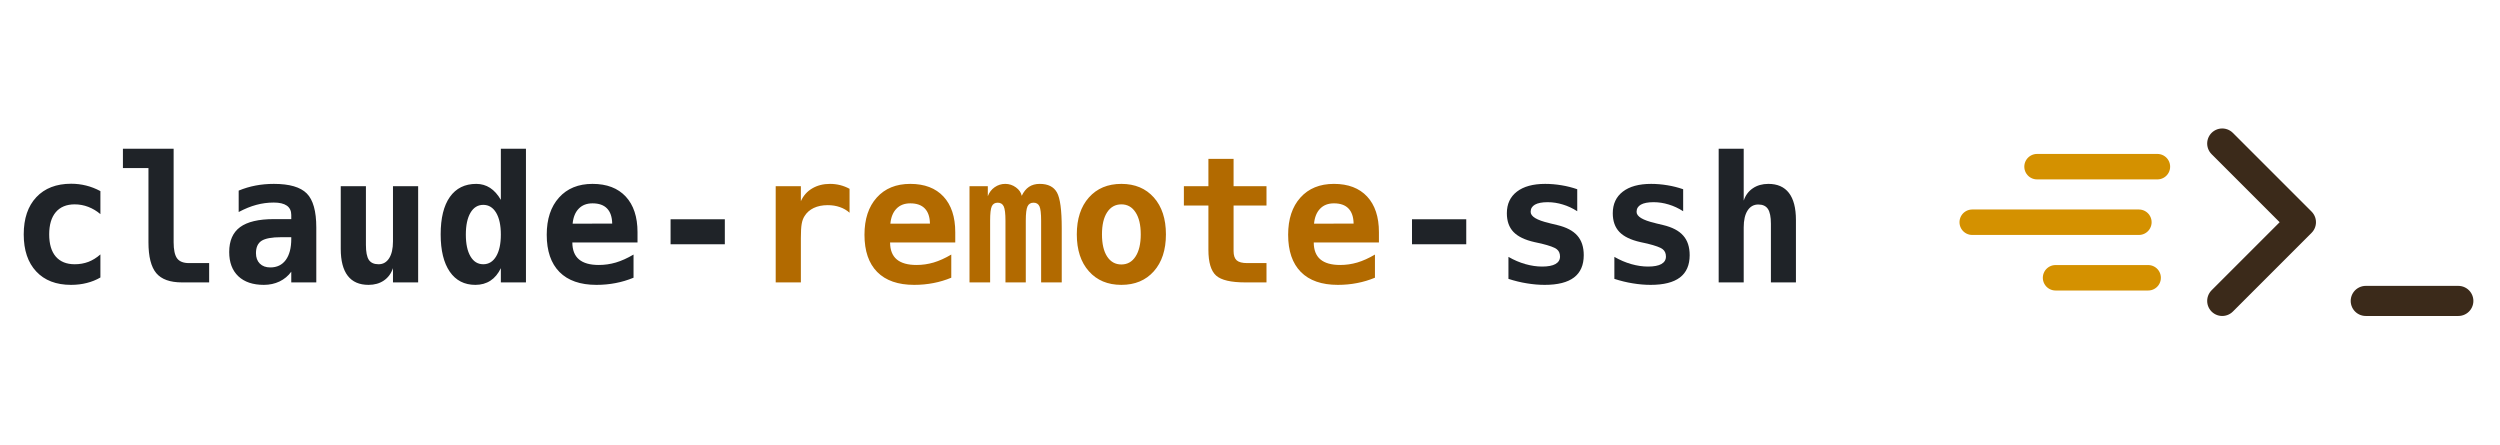
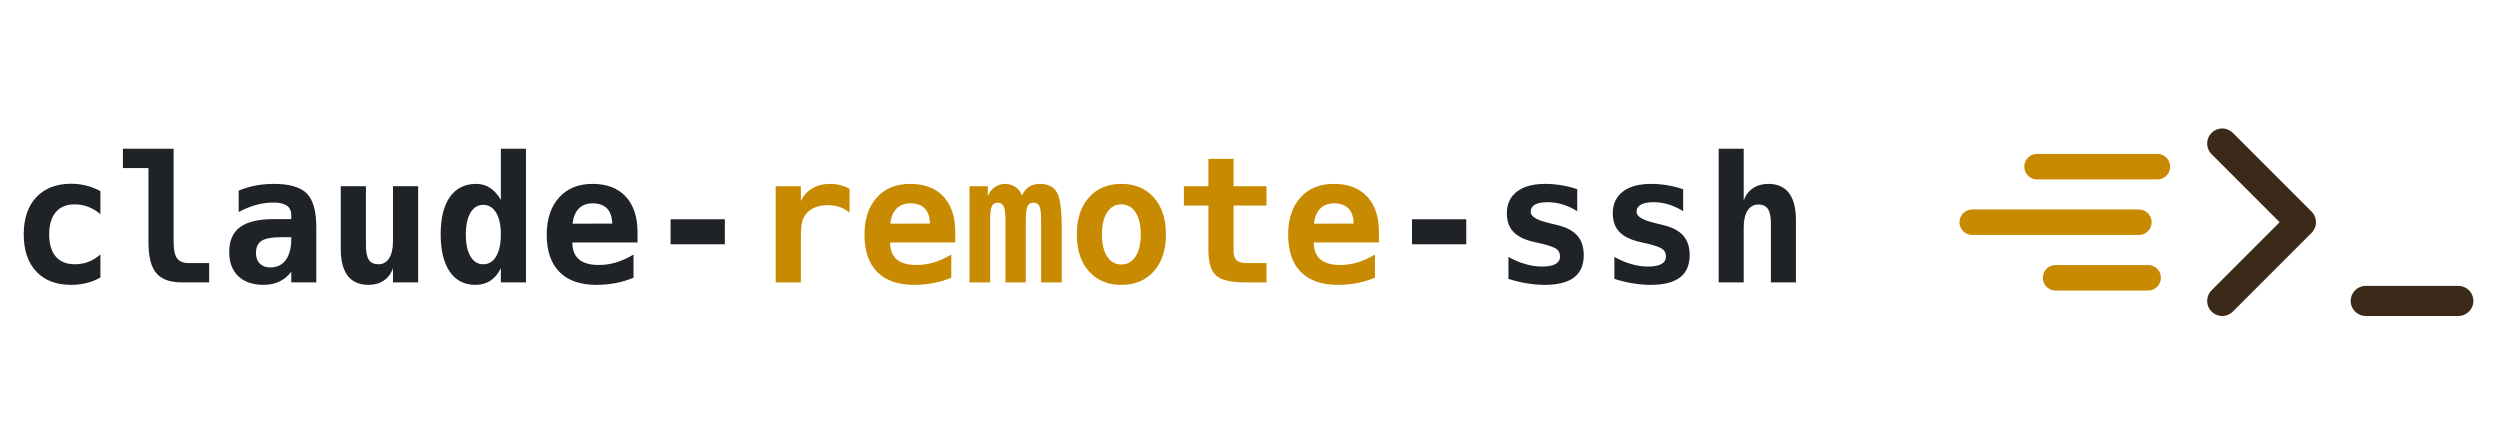
<svg xmlns="http://www.w3.org/2000/svg" width="540" height="96" viewBox="0 0 540 96" role="img" aria-label="claude-remote-ssh">
-   <text x="2" y="61" font-family="ui-monospace, 'SFMono-Regular', 'JetBrains Mono', Menlo, Consolas, 'DejaVu Sans Mono', monospace" font-size="38" font-weight="600" fill="#1F2328">claude-<tspan fill="#B26A00">remote</tspan>-ssh</text>
-   <line x1="440" y1="36" x2="466" y2="36" stroke="#D49100" stroke-width="5.5" stroke-linecap="round" />
-   <line x1="426" y1="48" x2="462" y2="48" stroke="#D49100" stroke-width="5.5" stroke-linecap="round" />
-   <line x1="444" y1="60" x2="464" y2="60" stroke="#D49100" stroke-width="5.5" stroke-linecap="round" />
+   <text x="2" y="61" font-family="ui-monospace, 'SFMono-Regular', 'JetBrains Mono', Menlo, Consolas, 'DejaVu Sans Mono', monospace" font-size="38" font-weight="600" fill="#1F2328">claude-<tspan fill="#C88A00">remote</tspan>-ssh</text>
+   <line x1="440" y1="36" x2="466" y2="36" stroke="#C88A00" stroke-width="5.5" stroke-linecap="round" />
+   <line x1="426" y1="48" x2="462" y2="48" stroke="#C88A00" stroke-width="5.5" stroke-linecap="round" />
+   <line x1="444" y1="60" x2="464" y2="60" stroke="#C88A00" stroke-width="5.5" stroke-linecap="round" />
  <g fill="none" stroke-linecap="round" stroke-linejoin="round" stroke="#3B2A1A" stroke-width="6.5">
    <polyline points="480,31 497,48 480,65" />
    <line x1="511" y1="65" x2="531" y2="65" />
  </g>
</svg>
